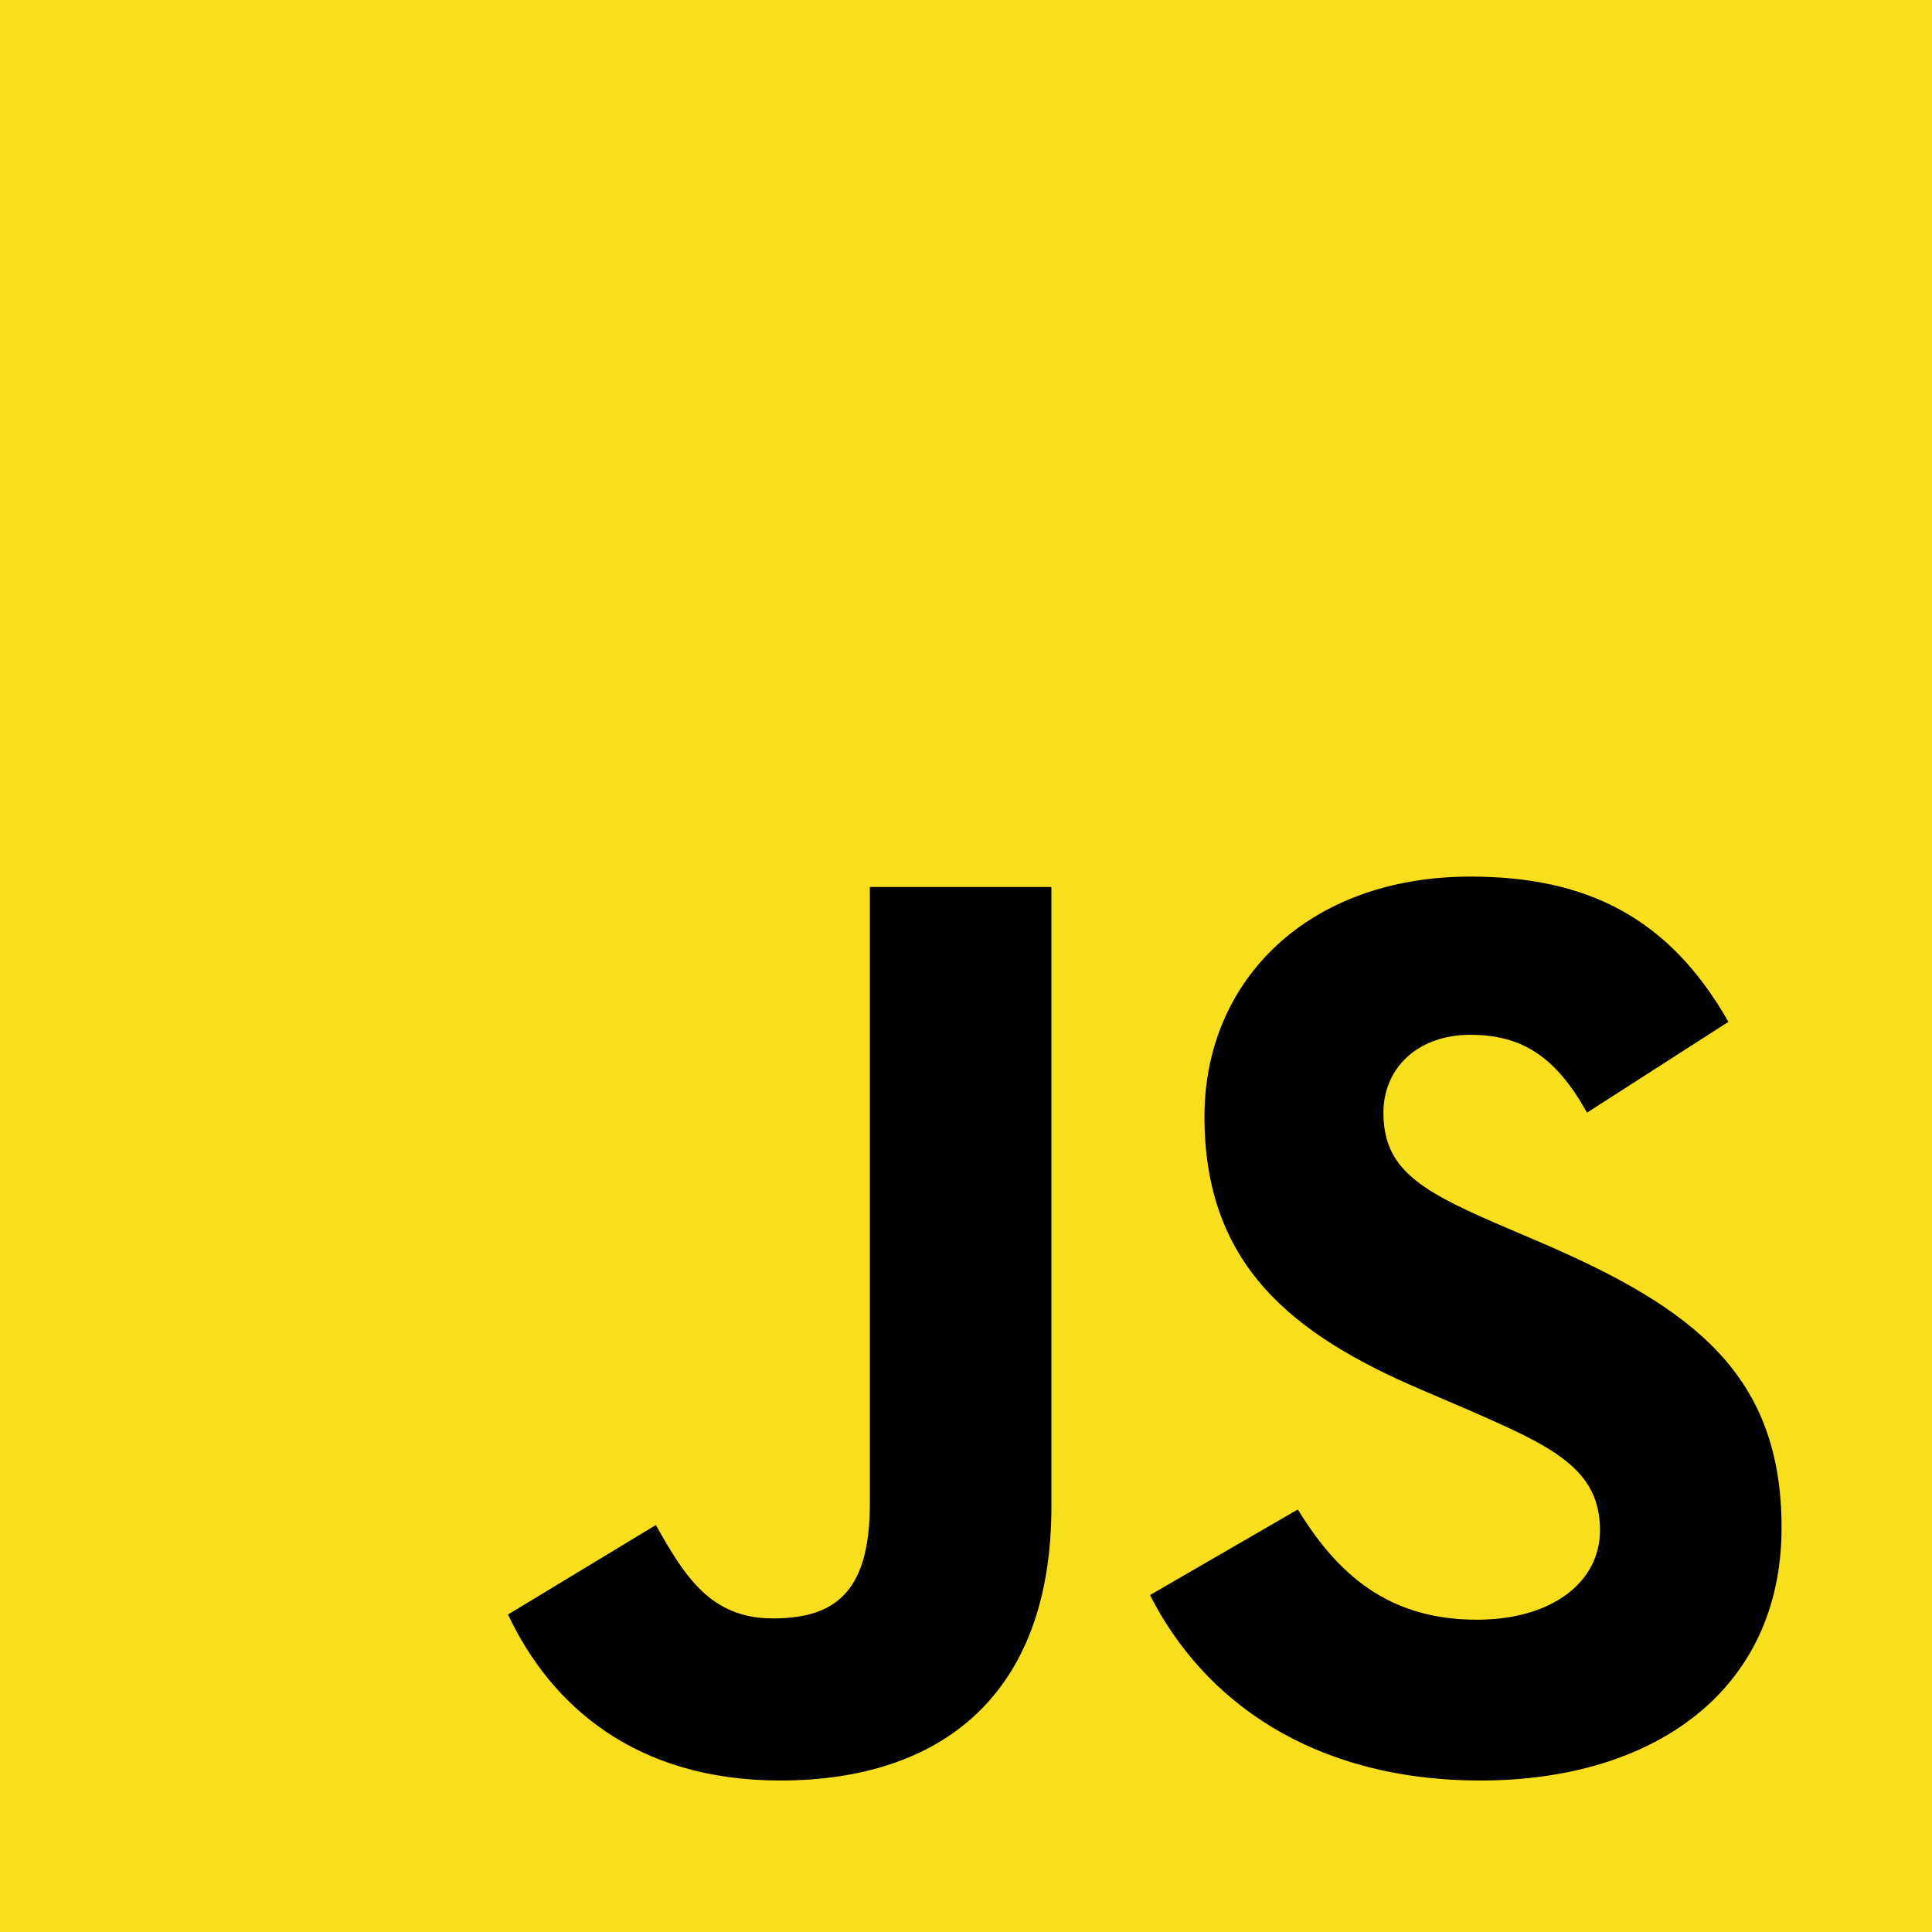
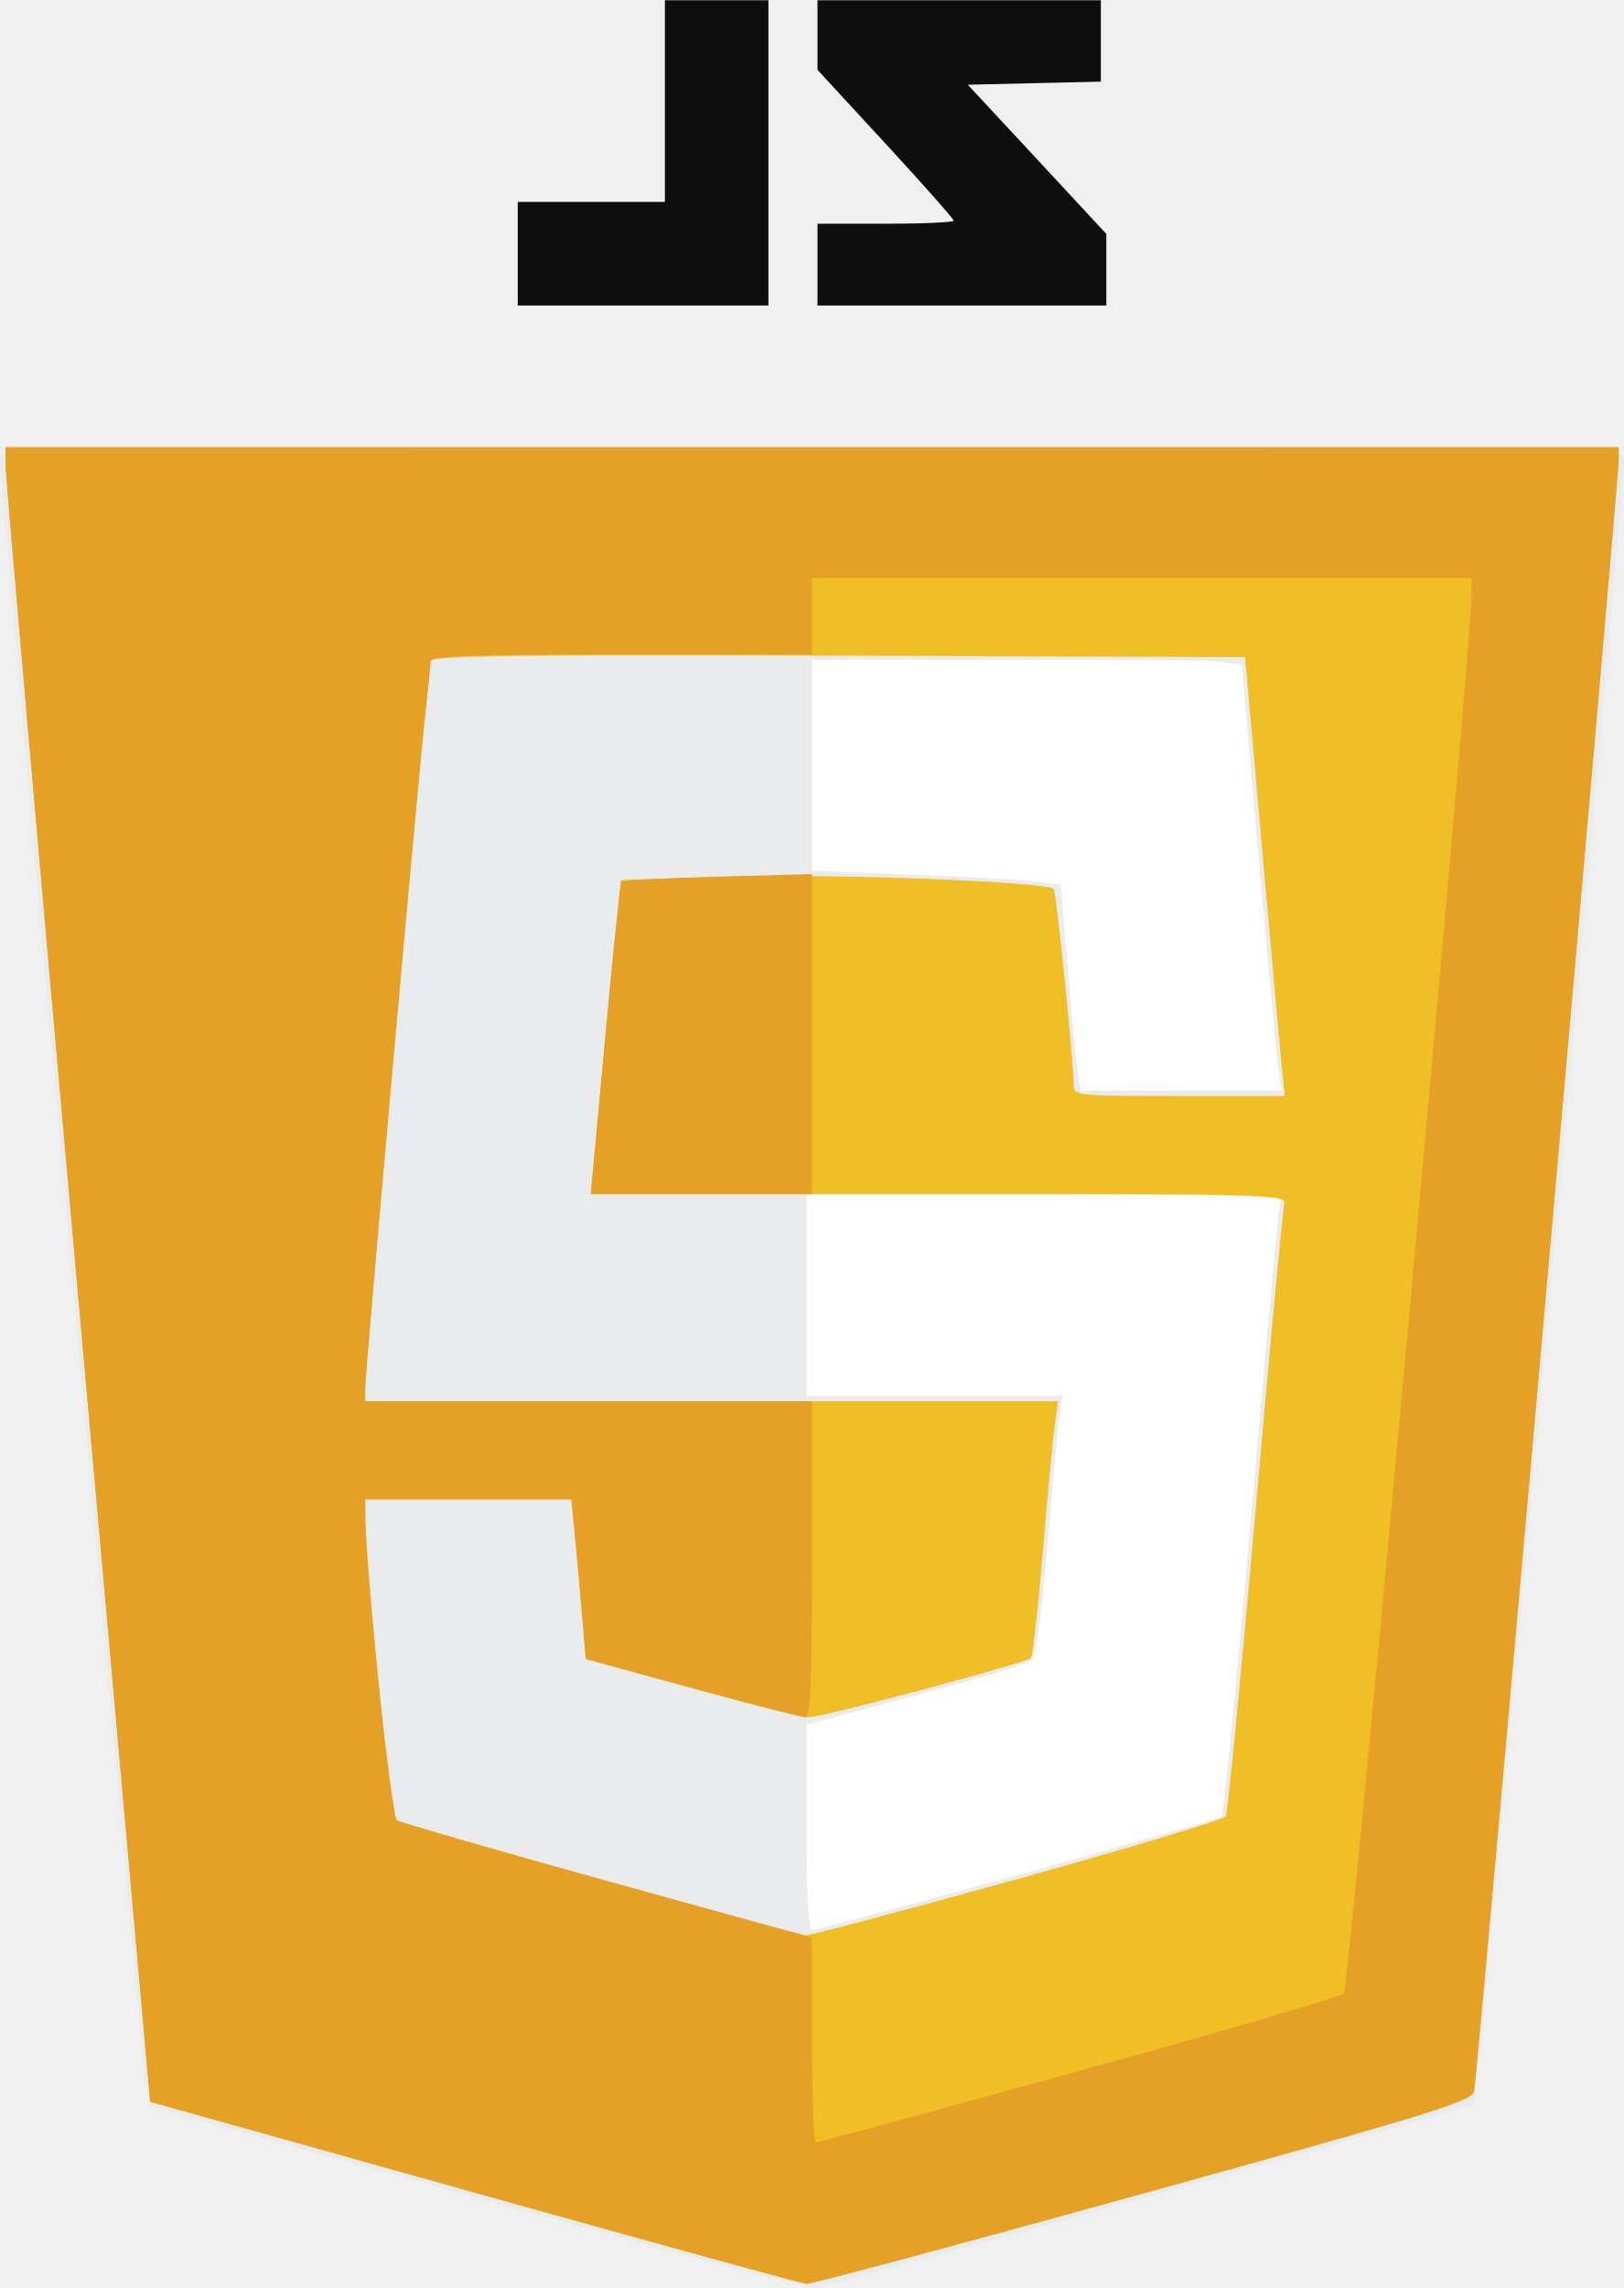
- <svg xmlns="http://www.w3.org/2000/svg" viewBox="0 0 630 630" width="200" height="200">
-   <path fill="#f7df1e" d="M0 0h630v630H0z" />
-   <path d="M165.65 526.474l48.212-29.178c9.302 16.492 17.763 30.444 38.058 30.444 19.454 0 31.72-7.61 31.72-37.21v-201.3h59.202v202.137c0 61.32-35.943 89.232-88.385 89.232-47.36 0-74.852-24.53-88.807-54.13M375 520.13l48.206-27.91c12.69 20.722 29.183 35.946 58.36 35.946 24.533 0 40.175-12.265 40.175-29.18 0-20.3-16.067-27.49-43.134-39.327l-14.797-6.35c-42.716-18.18-71.05-41.016-71.05-89.226 0-44.404 33.83-78.238 86.694-78.238 37.637 0 64.702 13.11 84.154 47.366l-46.097 29.602c-10.15-18.183-21.14-25.372-38.056-25.372-17.34 0-28.335 10.995-28.335 25.372 0 17.762 10.995 24.952 36.366 35.948l14.8 6.343c50.325 21.57 78.66 43.557 78.66 93.034 0 53.286-41.866 82.464-98.11 82.464-54.976 0-90.5-26.218-107.836-60.474" />
+ <svg xmlns="http://www.w3.org/2000/svg" width="142" height="200" viewBox="0 0 397.32 559.5">
+   <path d="M1.33 109.33l.07 5c.03 2.75 8 93.8 17.7 202.34L36.74 514l79.3 22.2c43.61 12.21 80.2 22.26 81.3 22.34 1.1.08 38.16-9.87 82.36-22.11 70.87-19.63 80.44-22.58 80.95-25.01.7-3.38 35.41-394.9 35.38-399.09l-.03-3H198.67z" fill="#fff" />
+   <path d="M116.67 537.53l-80-22.36-1.05-5.92C34.7 504 0 116.52 0 111.4c0-1.86 20.26-2.07 198.67-2.07 188.32 0 198.66.12 198.65 2.34-.06 9.55-35.97 402.16-36.86 402.94-1.11.98-155.95 44.12-161.13 44.89-1.46.21-38.66-9.67-82.66-21.97zm132.44-79.01c26.89-7.42 49.28-13.87 49.75-14.34.48-.46 3.62-32.35 7-70.85 3.37-38.5 6.46-72.55 6.88-75.66l.76-5.67H197.33v49.33h62.72l-.62 3c-.35 1.65-1.68 15.83-2.97 31.51-1.36 16.62-2.98 29.15-3.87 30.05-.85.84-13.62 4.75-28.4 8.7l-26.86 7.15v25.13c0 17.15.46 25.13 1.45 25.13.8 0 23.44-6.07 50.33-13.48zM312.73 261c-.88-6.53-8.73-94.16-8.73-97.47 0-2-4.62-2.2-52.67-2.2h-52.66v51.6l23.66.9c13.02.5 26.72 1.27 30.45 1.7l6.77.78 1.64 20.18c.91 11.1 1.99 22.43 2.4 25.18l.75 5h49.16z" fill="#eaebec" />
+   <path d="M116.04 536.2L36.74 514 19.1 316.67C9.4 208.13 1.43 117.08 1.4 114.33l-.07-5H396l.03 3c.03 4.2-34.68 395.7-35.38 399.1-.51 2.42-10.08 5.38-80.95 25-44.2 12.24-81.27 22.19-82.37 22.11-1.1-.07-37.68-10.13-81.3-22.34zm133.13-76.74c27.41-7.62 50.23-14.49 50.7-15.26.48-.76 3.75-34.28 7.28-74.46 3.53-40.2 6.7-74.12 7.05-75.4.61-2.21-4.05-2.34-84.5-2.34h-85.16l3.62-38.33c2-21.09 3.67-38.4 3.73-38.46.06-.06 12.56-.46 27.78-.88 24.95-.7 76.4 1.3 78.12 3.02.65.64 4.88 42.15 4.88 47.81 0 2.8.37 2.84 25.83 2.84h25.84l-.61-5.67c-.33-3.11-2.52-27.26-4.86-53.66l-4.26-48-99.64-.35c-79.27-.27-99.64 0-99.65 1.34 0 .92-.58 6.77-1.29 13-1.7 15.09-14.7 160.83-14.7 164.85v3.16H258.9l-.75 5c-.42 2.75-1.74 16.7-2.93 31-1.2 14.3-2.56 26.37-3.03 26.82-1.24 1.19-51.12 14.51-54.23 14.48-1.45 0-14.33-3.22-28.63-7.14l-26-7.11-.95-11.2c-.52-6.15-1.32-14.94-1.77-19.52l-.82-8.33H89.33l.06 5c.1 9.35 6.17 72.33 7.05 73.21 1.02 1.02 97.91 28.26 100.9 28.36 1.1.04 24.42-6.16 51.83-13.78z" fill="#f0be25" />
+   <path d="M116.04 536.2L36.74 514 19.1 316.67C9.4 208.13 1.43 117.08 1.4 114.33l-.07-5H396l.03 3c.03 4.2-34.68 395.7-35.38 399.1-.51 2.42-10.08 5.38-80.95 25-44.2 12.24-81.27 22.19-82.37 22.11-1.1-.07-37.68-10.13-81.3-22.34zm147.87-29.7c34.88-9.62 64.08-18.17 64.88-19 1.25-1.28 31.37-331.45 31.25-342.5l-.04-3.67H198.67V160H152c-36.44 0-46.67.37-46.68 1.67 0 .91-.58 6.76-1.29 13-1.7 15.08-14.7 160.82-14.7 164.84v3.16h109.34v38.66c0 30.06-.37 38.66-1.67 38.64-.92 0-13.37-3.22-27.67-7.14l-26-7.11-.95-11.2c-.52-6.15-1.32-14.94-1.77-19.52l-.82-8.33H89.33l.06 5c.16 14.3 6.35 72.68 7.8 73.57.88.55 24.07 7.21 51.54 14.81l49.94 13.82v25.07c0 13.78.4 25.06.91 25.06.5 0 29.45-7.87 64.33-17.5zM148.02 254.02c1.92-20.88 3.75-38.2 4.07-38.5.32-.28 10.93-.8 23.58-1.16l23-.63V292H144.54z" fill="#e4a126" />
+   <path d="M126.67 62V49.33h36V0H188v74.67h-61.33zM200 64.67v-10h16.67c9.16 0 16.66-.34 16.66-.76 0-.41-7.5-8.88-16.66-18.81L200 17.03V0h69.33v19.92l-16.27.37-16.28.38 16.95 18.24 16.94 18.25V74.67H200z" fill="#0e0e0f" />
</svg>
